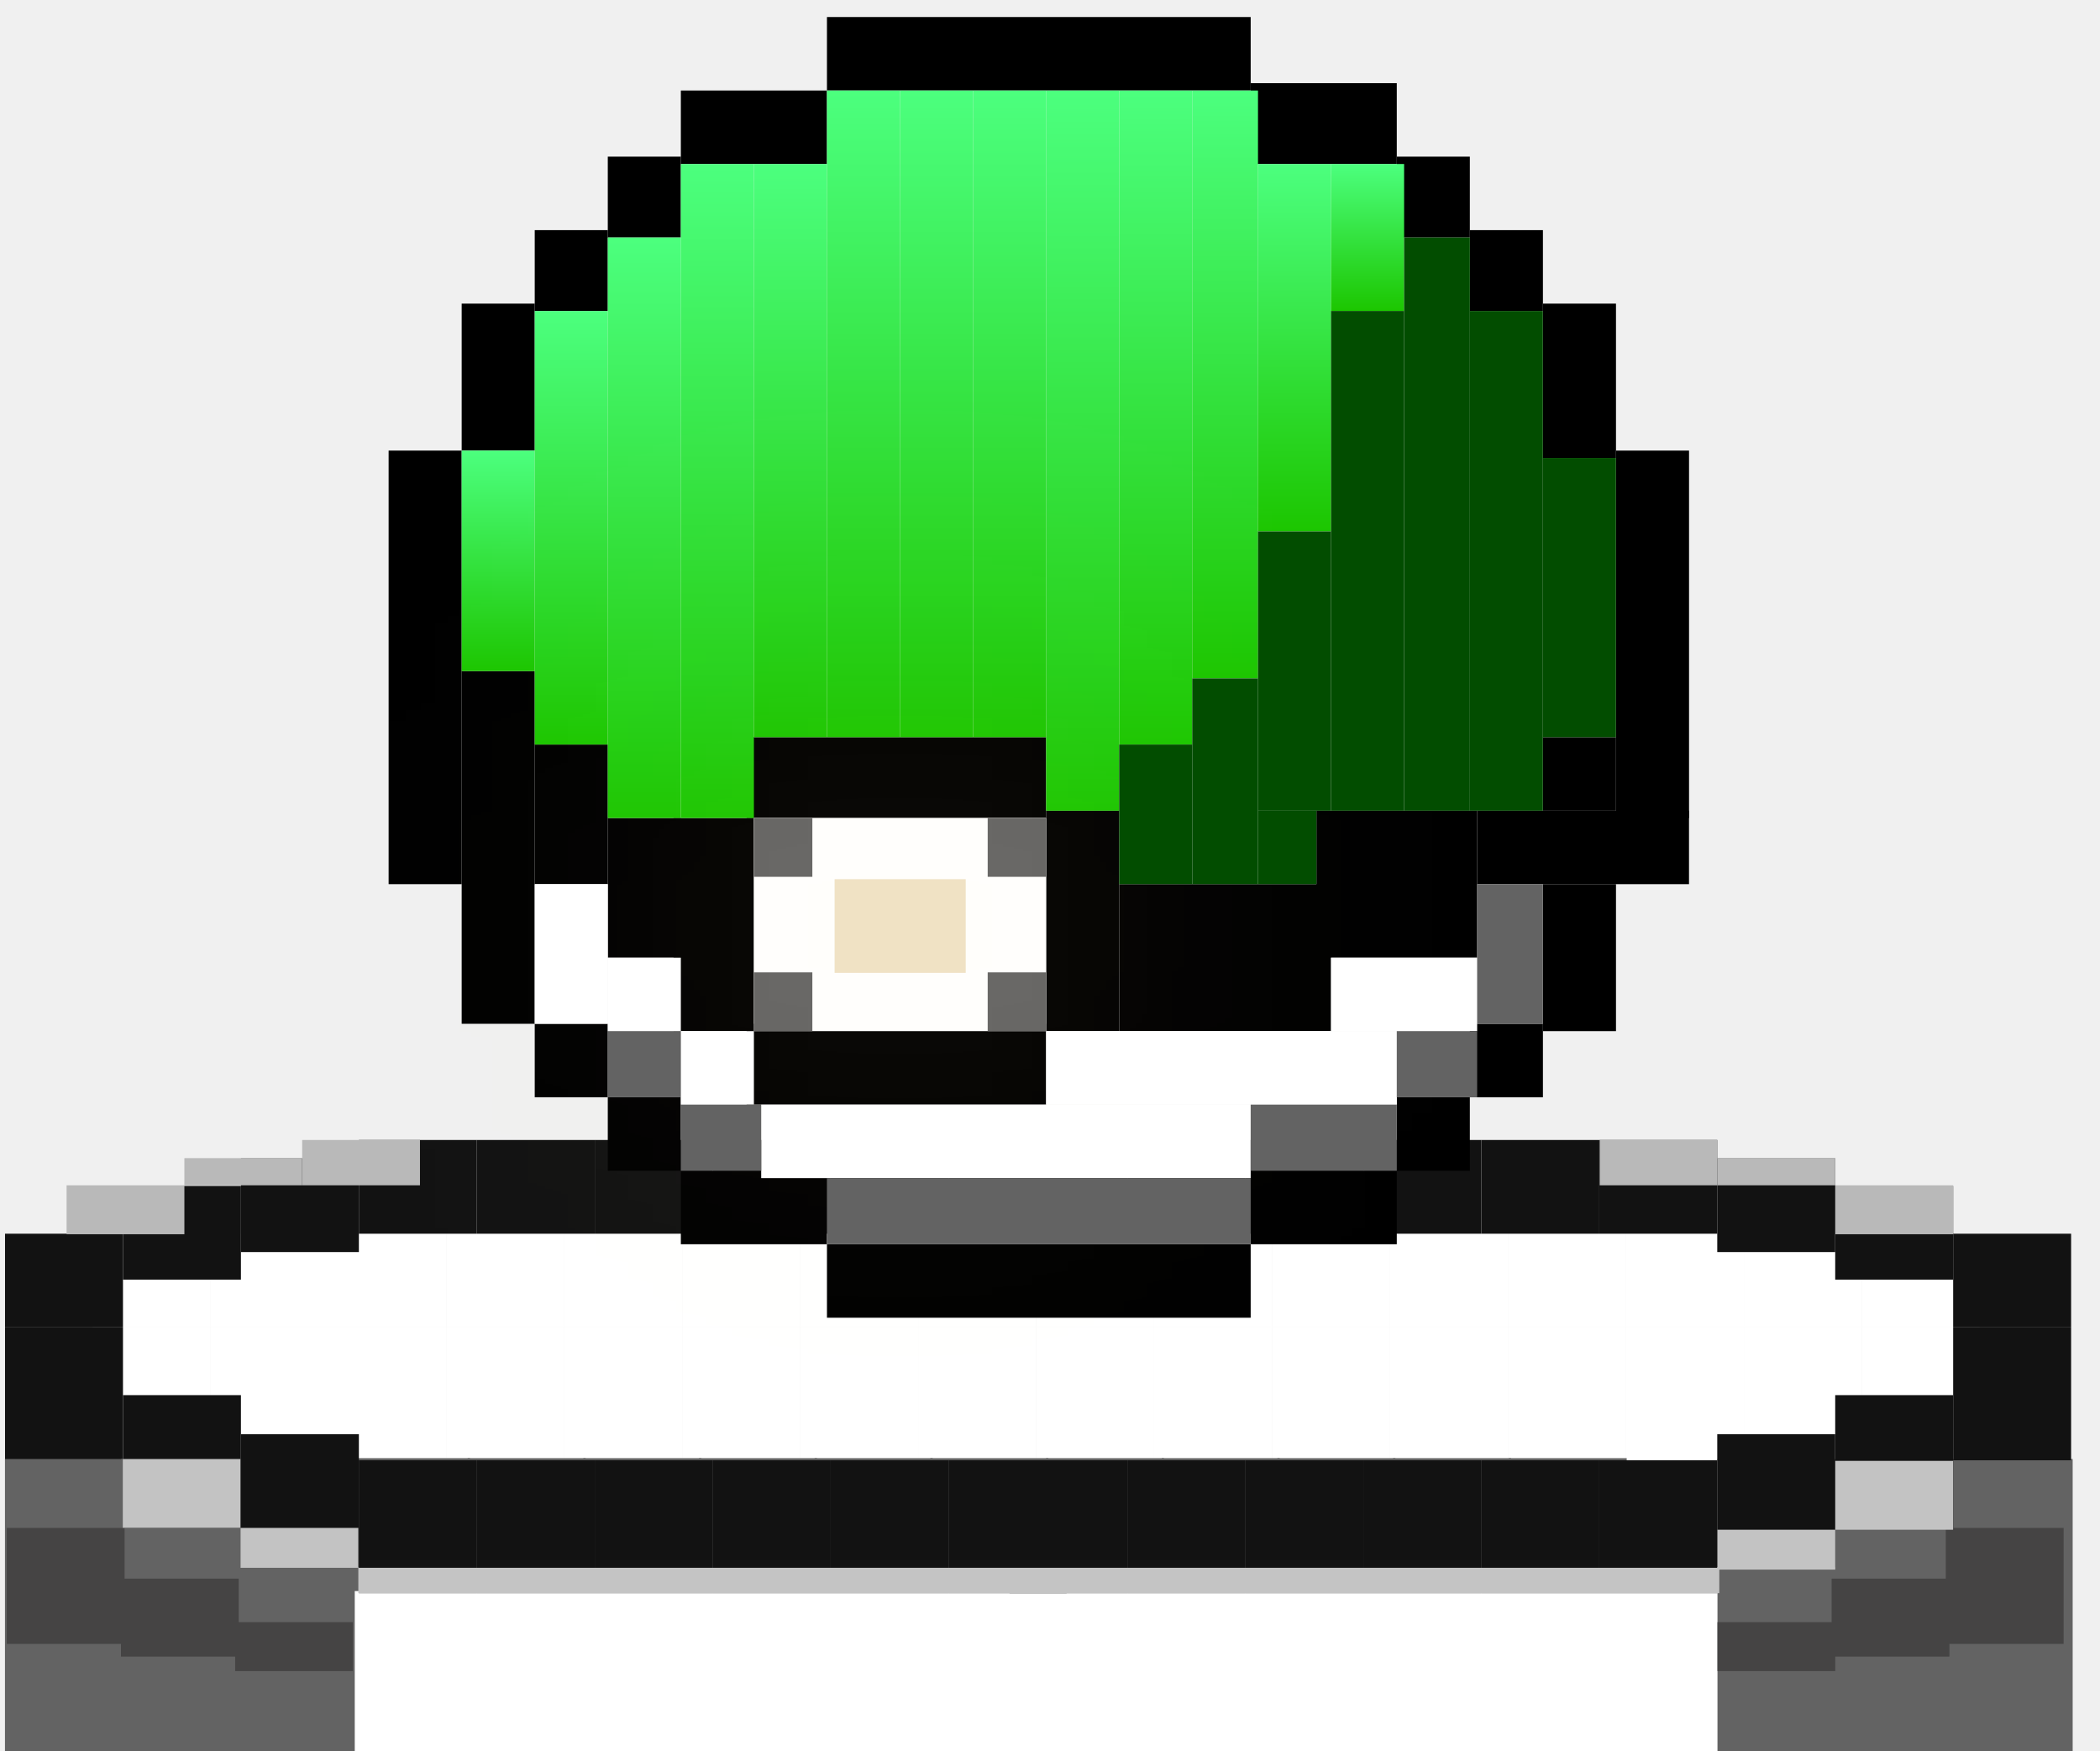
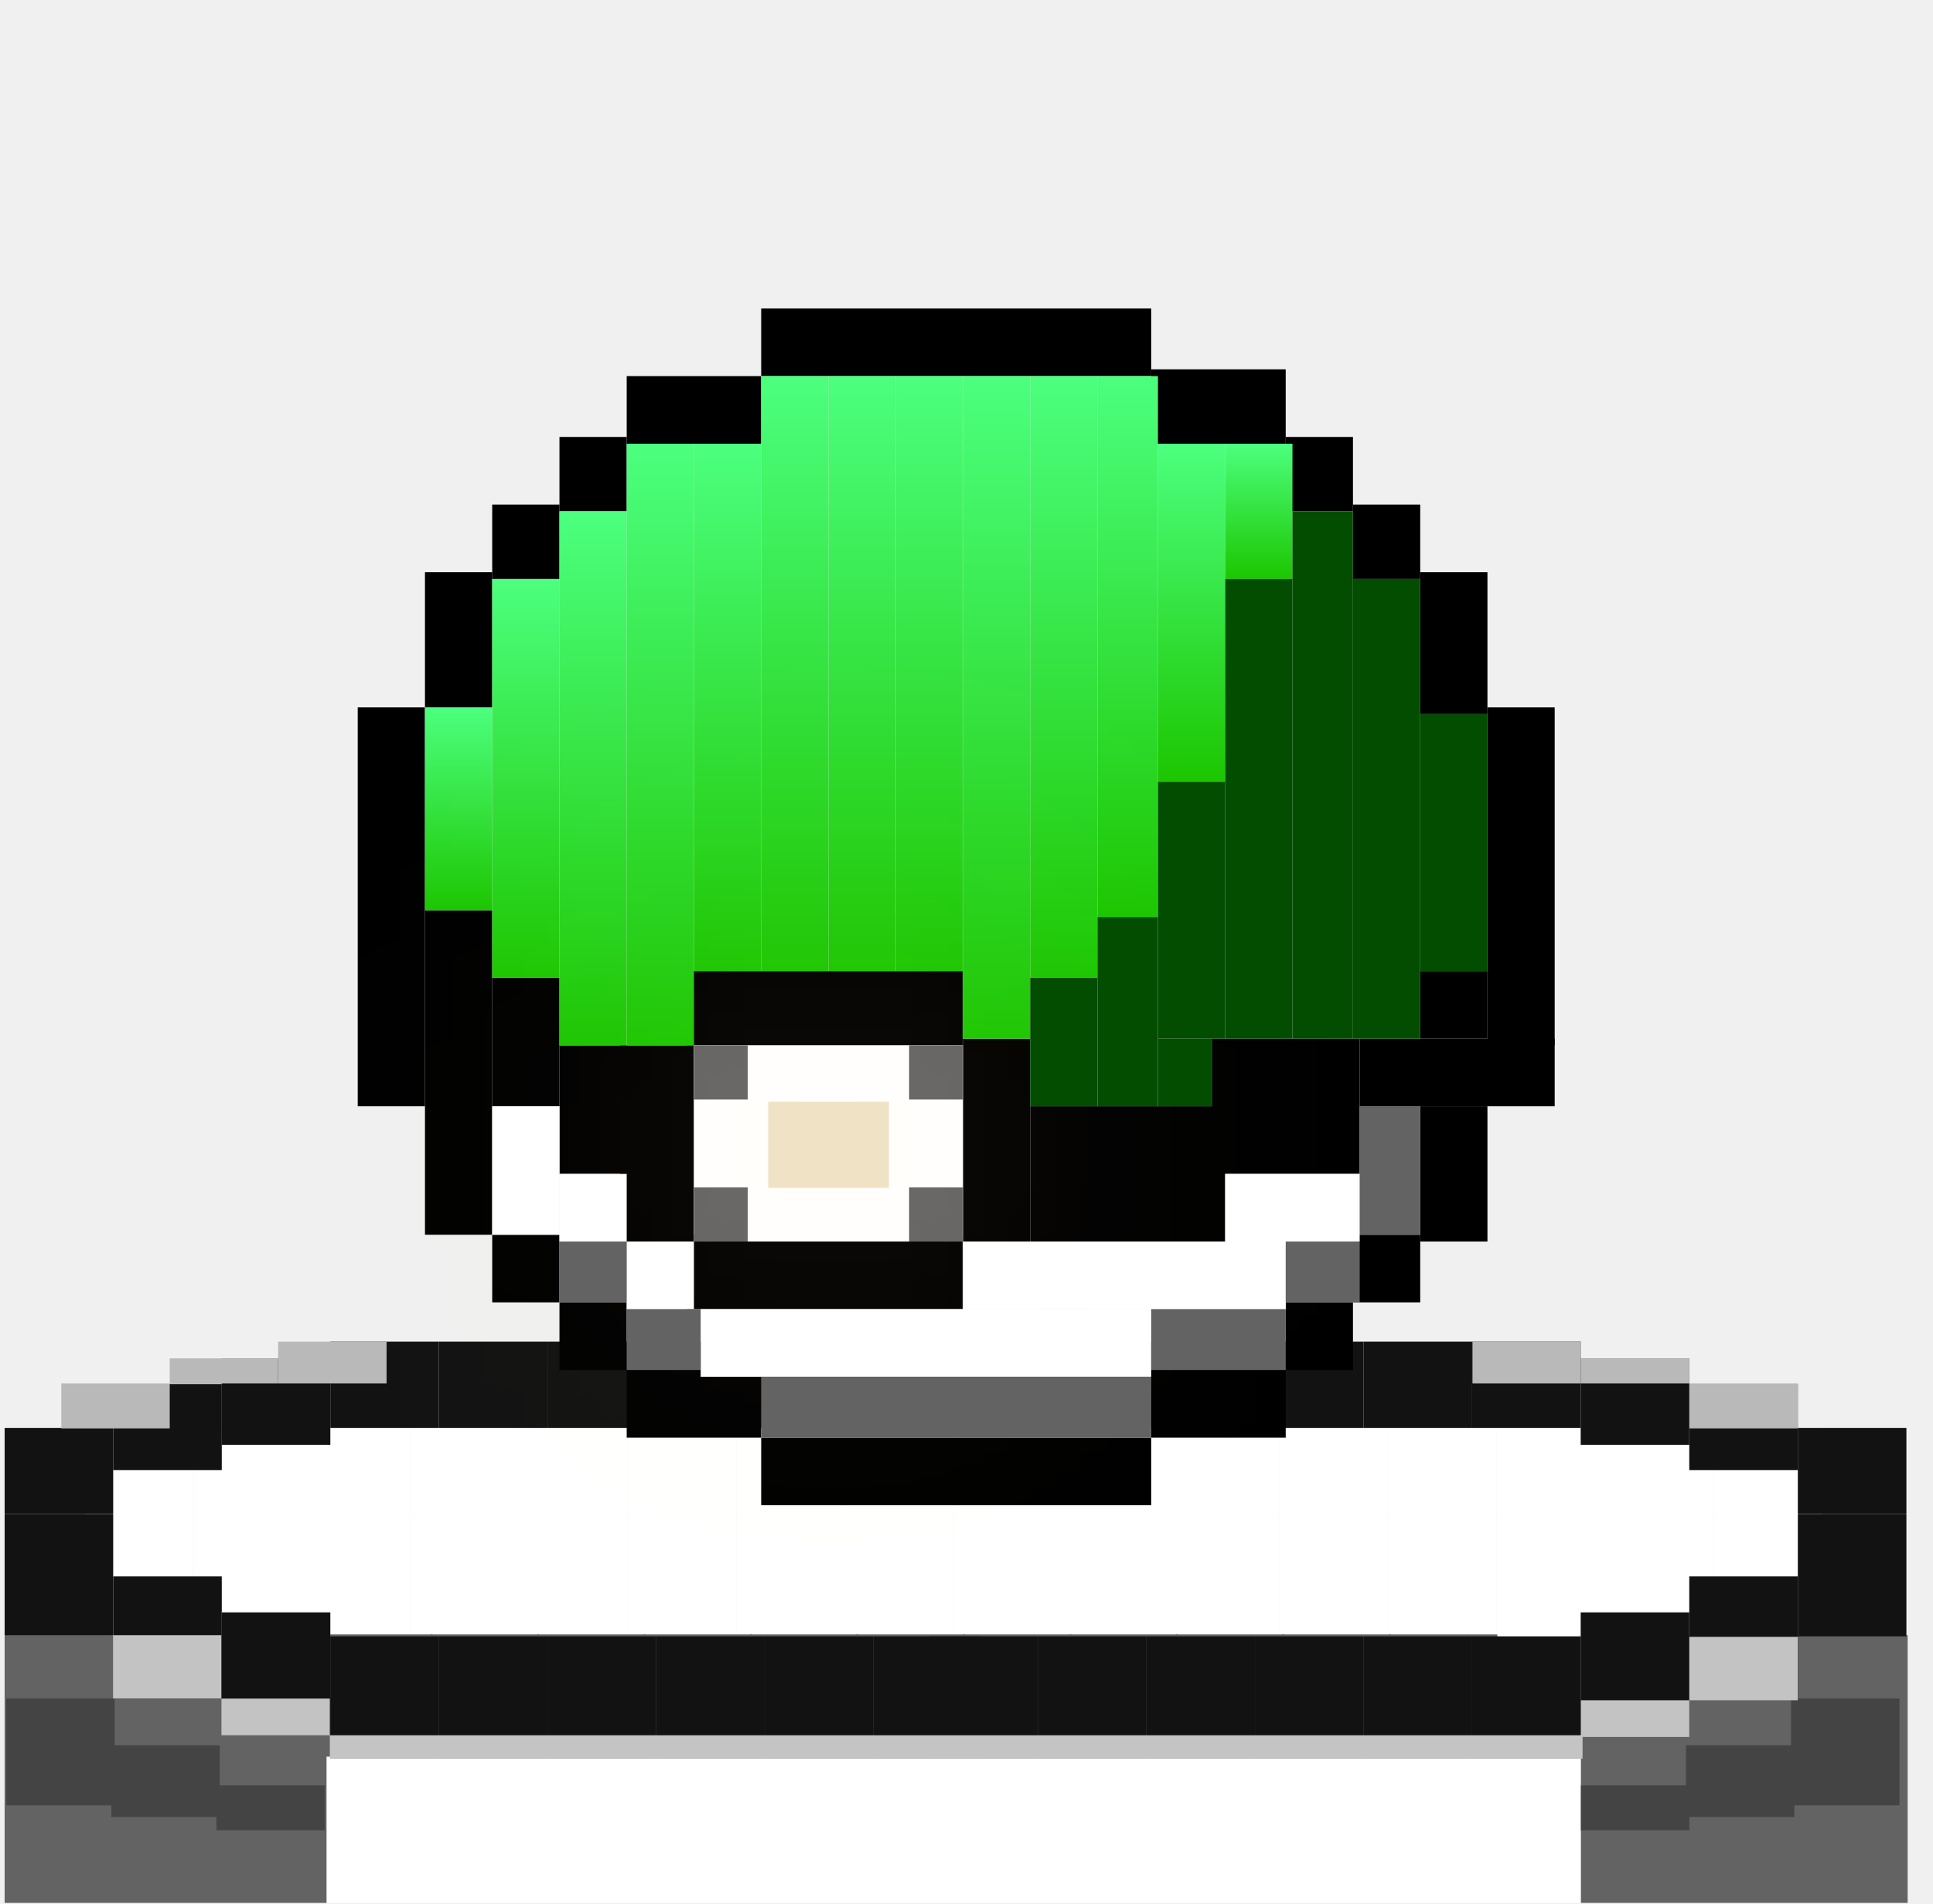
- <svg xmlns="http://www.w3.org/2000/svg" width="66" height="55" viewBox="0 0 66 55" fill="none">
-   <path d="M28.858 41.708H25.151V45.883H28.858V41.708Z" fill="white" />
-   <path d="M32.565 41.708H28.858V45.883H32.565V41.708Z" fill="white" />
-   <path d="M36.272 41.708H32.565V45.883H36.272V41.708Z" fill="white" />
-   <path d="M39.979 41.708H36.272V45.883H39.979V41.708Z" fill="white" />
-   <path d="M43.686 41.708H39.979V45.883H43.686V41.708Z" fill="white" />
-   <path d="M47.394 41.708H43.687V45.883H47.394V41.708Z" fill="white" />
-   <path d="M51.101 41.708H47.394V45.883H51.101V41.708Z" fill="white" />
-   <path d="M54.808 41.708H51.101V45.883H54.808V41.708Z" fill="white" />
-   <path d="M58.515 41.708H54.808V45.883H58.515V41.708Z" fill="white" />
-   <path d="M62.222 41.708H58.515V45.883H62.222V41.708Z" fill="white" />
-   <path d="M25.151 41.708H21.444V45.883H25.151V41.708Z" fill="white" />
-   <path d="M21.444 41.708H17.737V45.883H21.444V41.708Z" fill="white" />
-   <path d="M17.736 41.708H14.029V45.883H17.736V41.708Z" fill="white" />
-   <path d="M14.03 41.708H10.322V45.883H14.03V41.708Z" fill="white" />
-   <path d="M10.322 41.708H6.615V45.883H10.322V41.708Z" fill="white" />
-   <path d="M6.615 41.708H2.908V45.883H6.615V41.708Z" fill="white" />
-   <path d="M3.865 41.708H0.158V45.883H3.865V41.708Z" fill="#121212" />
-   <path d="M54.035 45.843H11.092V55.07H54.035V45.843Z" fill="white" />
-   <path d="M3.858 45.843H0.156V55.07H3.858V45.843Z" fill="#636363" />
-   <path d="M11.149 45.843H7.447V55.07H11.149V45.843Z" fill="#636363" />
-   <path d="M18.406 45.817H14.699V49.992H18.406V45.817Z" fill="#636363" />
-   <path d="M25.677 45.817H21.97V49.992H25.677V45.817Z" fill="#636363" />
-   <path d="M32.948 45.817H29.241V49.992H32.948V45.817Z" fill="#636363" />
-   <path d="M40.219 45.817H36.511V49.992H40.219V45.817Z" fill="#636363" />
-   <path d="M47.489 45.817H43.782V49.992H47.489V45.817Z" fill="#636363" />
-   <path d="M65.141 45.843H58.307V55.241H65.141V45.843Z" fill="#636363" />
-   <path d="M7.503 45.843H3.801V55.07H7.503V45.843Z" fill="#636363" />
-   <path d="M7.503 49.602H3.801V52.051H7.503V49.602Z" fill="#454444" />
-   <path d="M11.092 50.969H7.39V52.507H11.092V50.969Z" fill="#454444" />
-   <path d="M3.915 48.008H0.213V51.653H3.915V48.008Z" fill="#454444" />
-   <path d="M14.771 45.817H11.064V49.992H14.771V45.817Z" fill="#636363" />
-   <path d="M22.042 45.817H18.334V49.992H22.042V45.817Z" fill="#636363" />
-   <path d="M29.312 45.817H25.605V49.992H29.312V45.817Z" fill="#636363" />
-   <path d="M36.583 45.817H32.876V49.992H36.583V45.817Z" fill="#636363" />
-   <path d="M43.854 45.817H40.147V49.992H43.854V45.817Z" fill="#636363" />
-   <path d="M51.125 45.817H47.418V49.992H51.125V45.817Z" fill="#636363" />
-   <path d="M58.421 45.843H53.978V55.07H58.421V45.843Z" fill="#636363" />
-   <path d="M57.566 49.602H61.268V52.051H57.566V49.602Z" fill="#454444" />
-   <path d="M53.978 50.969H57.68V52.507H53.978V50.969Z" fill="#454444" />
-   <path d="M61.154 48.008H64.857V51.653H61.154V48.008Z" fill="#454444" />
-   <path d="M7.572 43.836H3.865V48.011H7.572V43.836Z" fill="#121212" />
-   <path d="M7.56 45.843H3.858V48.008H7.56V45.843Z" fill="#C3C3C3" />
-   <path d="M11.279 45.064H7.572V49.239H11.279V45.064Z" fill="#121212" />
-   <path d="M11.262 48.008H7.56V49.261H11.262V48.008Z" fill="#C3C3C3" />
-   <path d="M14.986 45.883H11.279V50.058H14.986V45.883Z" fill="#121212" />
-   <path d="M18.693 45.883H14.986V50.058H18.693V45.883Z" fill="#121212" />
-   <path d="M22.4 45.883H18.693V50.058H22.4V45.883Z" fill="#121212" />
-   <path d="M26.108 45.883H22.4V50.058H26.108V45.883Z" fill="#121212" />
-   <path d="M29.814 45.883H26.107V50.058H29.814V45.883Z" fill="#121212" />
-   <path d="M33.522 45.883H29.815V50.058H33.522V45.883Z" fill="#121212" />
-   <path d="M61.385 41.708H65.092V45.883H61.385V41.708Z" fill="#121212" />
-   <path d="M57.678 43.836H61.385V48.011H57.678V43.836Z" fill="#121212" />
-   <path d="M53.971 45.064H57.678V49.239H53.971V45.064Z" fill="#121212" />
-   <path d="M50.264 45.883H53.971V50.058H50.264V45.883Z" fill="#121212" />
-   <path d="M46.557 45.883H50.264V50.058H46.557V45.883Z" fill="#121212" />
-   <path d="M42.849 45.883H46.556V50.058H42.849V45.883Z" fill="#121212" />
-   <path d="M39.142 45.883H42.849V50.058H39.142V45.883Z" fill="#121212" />
-   <path d="M35.435 45.883H39.142V50.058H35.435V45.883Z" fill="#121212" />
-   <path d="M31.728 45.883H35.435V50.058H31.728V45.883Z" fill="#121212" />
-   <path d="M54.035 49.261H11.262V50.058H54.035V49.261Z" fill="#C4C4C4" />
-   <path d="M57.68 45.901H61.382V48.065H57.68V45.901Z" fill="#C3C3C3" />
-   <path d="M53.978 48.065H57.68V49.318H53.978V48.065Z" fill="#C3C3C3" />
-   <path d="M28.858 41.708H25.151V38.764H28.858V41.708Z" fill="white" />
-   <path d="M32.565 41.708H28.858V38.764H32.565V41.708Z" fill="white" />
-   <path d="M36.272 41.708H32.565V38.764H36.272V41.708Z" fill="white" />
-   <path d="M39.979 41.708H36.272V38.764H39.979V41.708Z" fill="white" />
-   <path d="M43.686 41.708H39.979V38.764H43.686V41.708Z" fill="white" />
-   <path d="M47.394 41.708H43.687V38.764H47.394V41.708Z" fill="white" />
-   <path d="M51.101 41.708H47.394V38.764H51.101V41.708Z" fill="white" />
-   <path d="M54.808 41.708H51.101V38.764H54.808V41.708Z" fill="white" />
-   <path d="M58.515 41.708H54.808V38.764H58.515V41.708Z" fill="white" />
-   <path d="M62.222 41.708H58.515V38.764H62.222V41.708Z" fill="white" />
-   <path d="M25.151 41.708H21.444V38.764H25.151V41.708Z" fill="white" />
-   <path d="M21.444 41.708H17.737V38.764H21.444V41.708Z" fill="white" />
-   <path d="M17.736 41.708H14.029V38.764H17.736V41.708Z" fill="white" />
-   <path d="M14.029 41.708H10.322V38.764H14.029V41.708Z" fill="white" />
-   <path d="M10.322 41.708H6.615V38.764H10.322V41.708Z" fill="white" />
-   <path d="M6.615 41.708H2.908V38.764H6.615V41.708Z" fill="white" />
-   <path d="M3.865 41.708H0.158V38.764H3.865V41.708Z" fill="#121212" />
-   <path d="M7.572 40.207H3.865V37.263H7.572V40.207Z" fill="#121212" />
-   <path d="M11.279 39.341H7.572V36.397H11.279V39.341Z" fill="#121212" />
-   <path d="M14.986 38.764H11.279V35.819H14.986V38.764Z" fill="#121212" />
-   <path d="M18.693 38.764H14.986V35.819H18.693V38.764Z" fill="#121212" />
-   <path d="M22.4 38.764H18.693V35.819H22.4V38.764Z" fill="#121212" />
-   <path d="M26.107 38.764H22.4V35.819H26.107V38.764Z" fill="#121212" />
-   <path d="M29.814 38.764H26.107V35.819H29.814V38.764Z" fill="#121212" />
-   <path d="M33.522 38.764H29.814V35.819H33.522V38.764Z" fill="#121212" />
-   <path d="M61.385 41.708H65.092V38.764H61.385V41.708Z" fill="#121212" />
-   <path d="M57.678 40.207H61.385V37.263H57.678V40.207Z" fill="#121212" />
-   <path d="M57.68 38.781H61.382V37.243H57.68V38.781Z" fill="#B9B9B9" />
-   <path d="M5.795 38.781H2.093V37.243H5.795V38.781Z" fill="#B9B9B9" />
-   <path d="M53.971 39.341H57.678V36.397H53.971V39.341Z" fill="#121212" />
-   <path d="M53.978 37.243H57.68V36.389H53.978V37.243Z" fill="#B9B9B9" />
-   <path d="M9.497 37.243H5.795V36.389H9.497V37.243Z" fill="#B9B9B9" />
-   <path d="M50.264 38.764H53.971V35.819H50.264V38.764Z" fill="#121212" />
-   <path d="M50.276 37.243H53.978V35.819H50.276V37.243Z" fill="#B9B9B9" />
-   <path d="M13.199 37.243H9.497V35.819H13.199V37.243Z" fill="#B9B9B9" />
-   <path d="M46.557 38.764H50.264V35.819H46.557V38.764Z" fill="#121212" />
-   <path d="M42.849 38.764H46.556V35.819H42.849V38.764Z" fill="#121212" />
-   <path d="M39.142 38.764H42.849V35.819H39.142V38.764Z" fill="#121212" />
-   <path d="M35.435 38.764H39.142V35.819H35.435V38.764Z" fill="#121212" />
-   <path d="M31.728 38.764H35.435V35.819H31.728V38.764Z" fill="#121212" />
-   <path d="M39.307 0.535H25.99V2.844H39.307V0.535Z" fill="black" />
-   <path d="M25.99 2.844H21.398V5.153H25.99V2.844Z" fill="black" />
-   <path d="M21.398 4.922H19.102V7.462H21.398V4.922Z" fill="black" />
-   <path d="M19.102 7.231H16.806V9.771H19.102V7.231Z" fill="black" />
-   <path d="M16.806 9.54H14.51V14.158H16.806V9.54Z" fill="black" />
-   <path d="M14.51 14.158H12.214V27.781H14.51V14.158Z" fill="black" />
-   <path d="M16.806 21.085H14.51V32.168H16.806V21.085Z" fill="black" />
-   <path d="M19.102 23.394H16.806V27.781H19.102V23.394Z" fill="black" />
-   <path d="M21.398 25.703H19.102V30.09H21.398V25.703Z" fill="black" />
-   <path d="M32.878 23.163H23.465V25.703H32.878V23.163Z" fill="black" />
-   <path d="M32.878 32.168H23.465V34.708H32.878V32.168Z" fill="black" />
-   <path d="M35.174 25.472H32.878V32.399H35.174V25.472Z" fill="black" />
-   <path d="M46.425 25.472H41.374V30.09H46.425V25.472Z" fill="black" />
-   <path d="M53.083 25.472H46.425V27.781H53.083V25.472Z" fill="black" />
-   <path d="M50.788 27.781H48.492V32.399H50.788V27.781Z" fill="black" />
-   <path d="M53.084 14.158H50.788V25.703H53.084V14.158Z" fill="black" />
-   <path d="M50.788 23.163H48.492V25.472H50.788V23.163Z" fill="black" />
-   <path d="M48.492 32.168H46.195V34.477H48.492V32.168Z" fill="black" />
-   <path d="M19.102 32.168H16.806V34.477H19.102V32.168Z" fill="black" />
-   <path d="M46.195 34.477H43.899V36.786H46.195V34.477Z" fill="black" />
-   <path d="M21.398 34.477H19.102V36.786H21.398V34.477Z" fill="black" />
-   <path d="M43.899 36.786H39.307V39.095H43.899V36.786Z" fill="black" />
-   <path d="M25.99 36.786H21.398V39.095H25.99V36.786Z" fill="black" />
-   <path d="M39.307 39.095H25.99V41.404H39.307V39.095Z" fill="black" />
-   <path d="M50.788 9.54H48.492V14.389H50.788V9.54Z" fill="black" />
-   <path d="M48.492 7.231H46.195V9.771H48.492V7.231Z" fill="black" />
-   <path d="M46.195 4.922H43.899V7.462H46.195V4.922Z" fill="black" />
-   <path d="M43.899 2.613H39.307V5.153H43.899V2.613Z" fill="black" />
-   <path d="M41.833 27.781H35.175V32.399H41.833V27.781Z" fill="black" />
-   <path d="M23.694 25.703H21.169V32.399H23.694V25.703Z" fill="black" />
-   <path d="M16.806 14.158H14.51V21.085H16.806V14.158Z" fill="url(#paint0_linear_356_5491)" />
-   <path d="M19.102 9.771H16.806V23.394H19.102V9.771Z" fill="url(#paint1_linear_356_5491)" />
-   <path d="M21.398 7.462H19.102V25.703H21.398V7.462Z" fill="url(#paint2_linear_356_5491)" />
-   <path d="M23.694 5.153H21.398V25.703H23.694V5.153Z" fill="url(#paint3_linear_356_5491)" />
-   <path d="M25.99 5.153H23.694V23.163H25.99V5.153Z" fill="url(#paint4_linear_356_5491)" />
-   <path d="M28.286 2.844H25.99V23.163H28.286V2.844Z" fill="url(#paint5_linear_356_5491)" />
-   <path d="M30.582 2.844H28.286V23.163H30.582V2.844Z" fill="url(#paint6_linear_356_5491)" />
-   <path d="M32.878 2.844H30.582V23.163H32.878V2.844Z" fill="url(#paint7_linear_356_5491)" />
-   <path d="M35.174 2.844H32.878V25.472H35.174V2.844Z" fill="url(#paint8_linear_356_5491)" />
-   <path d="M37.471 2.844H35.175V23.394H37.471V2.844Z" fill="url(#paint9_linear_356_5491)" />
-   <path d="M39.537 2.844H37.471V21.316H39.537V2.844Z" fill="url(#paint10_linear_356_5491)" />
-   <path d="M41.833 5.153H39.537V16.698H41.833V5.153Z" fill="url(#paint11_linear_356_5491)" />
-   <path d="M44.129 5.153H41.833V9.771H44.129V5.153Z" fill="url(#paint12_linear_356_5491)" />
-   <path d="M32.878 25.703H23.694V32.399H32.878V25.703Z" fill="white" />
-   <path d="M25.531 25.703H23.694V27.55H25.531V25.703Z" fill="#636363" />
-   <path d="M32.879 25.703H31.042V27.55H32.879V25.703Z" fill="#636363" />
-   <path d="M32.879 30.552H31.042V32.399H32.879V30.552Z" fill="#636363" />
-   <path d="M25.531 30.552H23.694V32.399H25.531V30.552Z" fill="#636363" />
-   <g filter="url(#filter0_d_356_5491)">
-     <path d="M30.352 27.624H26.23V30.568H30.352V27.624Z" fill="#F0E2C4" />
+ <svg xmlns="http://www.w3.org/2000/svg" width="66" height="65" viewBox="0 0 66 65" fill="none">
+   <mask id="mask0_52_2160" style="mask-type:luminance" maskUnits="userSpaceOnUse" x="0" y="0" width="66" height="65">
+     <path d="M65.141 0H0.156V64.985H65.141V0Z" fill="white" />
+   </mask>
+   <g mask="url(#mask0_52_2160)">
+     <path d="M28.858 51.708H25.151V55.883H28.858V51.708Z" fill="white" />
+     <path d="M32.565 51.708H28.858V55.883H32.565V51.708Z" fill="white" />
+     <path d="M36.272 51.708H32.565V55.883H36.272V51.708Z" fill="white" />
+     <path d="M39.979 51.708H36.272V55.883H39.979V51.708Z" fill="white" />
+     <path d="M43.686 51.708H39.979V55.883H43.686V51.708Z" fill="white" />
+     <path d="M47.394 51.708H43.687V55.883H47.394V51.708Z" fill="white" />
+     <path d="M51.101 51.708H47.394V55.883H51.101V51.708Z" fill="white" />
+     <path d="M54.808 51.708H51.101V55.883H54.808V51.708Z" fill="white" />
+     <path d="M58.515 51.708H54.808V55.883H58.515V51.708Z" fill="white" />
+     <path d="M62.222 51.708H58.515V55.883H62.222V51.708Z" fill="white" />
+     <path d="M25.151 51.708H21.444V55.883H25.151V51.708Z" fill="white" />
+     <path d="M21.444 51.708H17.736V55.883H21.444V51.708Z" fill="white" />
+     <path d="M17.736 51.708H14.029V55.883H17.736V51.708Z" fill="white" />
+     <path d="M14.029 51.708H10.322V55.883H14.029V51.708Z" fill="white" />
+     <path d="M10.322 51.708H6.615V55.883H10.322V51.708Z" fill="white" />
+     <path d="M6.615 51.708H2.908V55.883H6.615V51.708Z" fill="white" />
+     <path d="M3.865 51.708H0.158V55.883H3.865V51.708Z" fill="#121212" />
+     <path d="M54.035 55.843H11.091V65.07H54.035V55.843Z" fill="white" />
+     <path d="M3.858 55.843H0.156V65.07H3.858V55.843Z" fill="#636363" />
+     <path d="M11.149 55.843H7.446V65.07H11.149V55.843Z" fill="#636363" />
+     <path d="M18.406 55.817H14.699V59.992H18.406V55.817Z" fill="#636363" />
+     <path d="M25.677 55.817H21.97V59.992H25.677V55.817Z" fill="#636363" />
+     <path d="M32.948 55.817H29.241V59.992H32.948V55.817Z" fill="#636363" />
+     <path d="M40.218 55.817H36.511V59.992H40.218V55.817Z" fill="#636363" />
+     <path d="M47.489 55.817H43.782V59.992H47.489V55.817Z" fill="#636363" />
+     <path d="M65.141 55.843H58.307V65.241H65.141V55.843Z" fill="#636363" />
+     <path d="M7.503 55.843H3.801V65.07H7.503V55.843Z" fill="#636363" />
+     <path d="M7.503 59.602H3.801V62.051H7.503V59.602Z" fill="#454444" />
+     <path d="M11.092 60.969H7.39V62.507H11.092V60.969Z" fill="#454444" />
+     <path d="M3.915 58.008H0.213V61.653H3.915V58.008Z" fill="#454444" />
+     <path d="M14.771 55.817H11.064V59.992H14.771V55.817Z" fill="#636363" />
+     <path d="M22.042 55.817H18.334V59.992H22.042V55.817Z" fill="#636363" />
+     <path d="M29.312 55.817H25.605V59.992H29.312V55.817Z" fill="#636363" />
+     <path d="M36.583 55.817H32.876V59.992H36.583V55.817Z" fill="#636363" />
+     <path d="M43.854 55.817H40.147V59.992H43.854V55.817Z" fill="#636363" />
+     <path d="M51.125 55.817H47.417V59.992H51.125V55.817Z" fill="#636363" />
+     <path d="M58.42 55.843H53.978V65.07H58.42V55.843Z" fill="#636363" />
+     <path d="M57.566 59.602H61.268V62.051H57.566V59.602Z" fill="#454444" />
+     <path d="M53.978 60.969H57.68V62.507H53.978V60.969Z" fill="#454444" />
+     <path d="M61.154 58.008H64.856V61.653H61.154V58.008Z" fill="#454444" />
+     <path d="M7.572 53.836H3.865V58.011H7.572V53.836Z" fill="#121212" />
+     <path d="M7.56 55.843H3.858V58.008H7.56V55.843Z" fill="#C3C3C3" />
+     <path d="M11.279 55.064H7.572V59.239H11.279V55.064Z" fill="#121212" />
+     <path d="M11.262 58.008H7.56V59.261H11.262V58.008Z" fill="#C3C3C3" />
+     <path d="M14.986 55.883H11.279V60.058H14.986V55.883Z" fill="#121212" />
+     <path d="M18.693 55.883H14.986V60.058H18.693V55.883Z" fill="#121212" />
+     <path d="M22.4 55.883H18.693V60.058H22.4V55.883Z" fill="#121212" />
+     <path d="M26.108 55.883H22.4V60.058H26.108V55.883Z" fill="#121212" />
+     <path d="M29.814 55.883H26.107V60.058H29.814V55.883Z" fill="#121212" />
+     <path d="M33.522 55.883H29.815V60.058H33.522V55.883Z" fill="#121212" />
+     <path d="M61.385 51.708H65.092V55.883H61.385V51.708Z" fill="#121212" />
+     <path d="M57.678 53.836H61.385V58.011H57.678V53.836Z" fill="#121212" />
+     <path d="M53.971 55.064H57.678V59.239H53.971V55.064Z" fill="#121212" />
+     <path d="M50.264 55.883H53.971V60.058H50.264V55.883Z" fill="#121212" />
+     <path d="M46.556 55.883H50.264V60.058H46.556V55.883Z" fill="#121212" />
+     <path d="M42.849 55.883H46.556V60.058H42.849V55.883Z" fill="#121212" />
+     <path d="M39.142 55.883H42.849V60.058H39.142V55.883Z" fill="#121212" />
+     <path d="M35.435 55.883H39.142V60.058H35.435V55.883Z" fill="#121212" />
+     <path d="M31.728 55.883H35.435V60.058H31.728V55.883Z" fill="#121212" />
+     <path d="M54.035 59.261H11.262V60.058H54.035V59.261Z" fill="#C4C4C4" />
+     <path d="M57.68 55.9H61.382V58.065H57.68V55.9Z" fill="#C3C3C3" />
+     <path d="M53.978 58.065H57.68V59.318H53.978V58.065Z" fill="#C3C3C3" />
+     <path d="M28.858 51.708H25.151V48.764H28.858V51.708Z" fill="white" />
+     <path d="M32.565 51.708H28.858V48.764H32.565V51.708Z" fill="white" />
+     <path d="M36.272 51.708H32.565V48.764H36.272V51.708Z" fill="white" />
+     <path d="M39.979 51.708H36.272V48.764H39.979V51.708Z" fill="white" />
+     <path d="M43.686 51.708H39.979V48.764H43.686V51.708Z" fill="white" />
+     <path d="M47.394 51.708H43.687V48.764H47.394V51.708Z" fill="white" />
+     <path d="M51.101 51.708H47.394V48.764H51.101V51.708Z" fill="white" />
+     <path d="M54.808 51.708H51.1V48.764H54.808V51.708Z" fill="white" />
+     <path d="M58.515 51.708H54.808V48.764H58.515V51.708Z" fill="white" />
+     <path d="M62.222 51.708H58.515V48.764H62.222V51.708Z" fill="white" />
+     <path d="M25.151 51.708H21.444V48.764H25.151V51.708Z" fill="white" />
+     <path d="M21.444 51.708H17.736V48.764H21.444V51.708Z" fill="white" />
+     <path d="M17.736 51.708H14.029V48.764H17.736V51.708Z" fill="white" />
+     <path d="M14.029 51.708H10.322V48.764H14.029V51.708Z" fill="white" />
+     <path d="M10.322 51.708H6.615V48.764H10.322V51.708Z" fill="white" />
+     <path d="M6.615 51.708H2.908V48.764H6.615V51.708Z" fill="white" />
+     <path d="M3.865 51.708H0.158V48.764H3.865V51.708Z" fill="#121212" />
+     <path d="M7.572 50.207H3.865V47.263H7.572V50.207Z" fill="#121212" />
+     <path d="M11.279 49.341H7.572V46.397H11.279V49.341Z" fill="#121212" />
+     <path d="M14.986 48.764H11.279V45.819H14.986V48.764Z" fill="#121212" />
+     <path d="M18.693 48.764H14.986V45.819H18.693V48.764Z" fill="#121212" />
+     <path d="M22.4 48.764H18.693V45.819H22.4V48.764Z" fill="#121212" />
+     <path d="M26.107 48.764H22.4V45.819H26.107V48.764Z" fill="#121212" />
+     <path d="M29.814 48.764H26.107V45.819H29.814V48.764Z" fill="#121212" />
+     <path d="M33.522 48.764H29.814V45.819H33.522V48.764Z" fill="#121212" />
+     <path d="M61.385 51.708H65.092V48.764H61.385V51.708Z" fill="#121212" />
+     <path d="M57.678 50.207H61.385V47.263H57.678V50.207Z" fill="#121212" />
+     <path d="M57.68 48.781H61.382V47.243H57.68V48.781Z" fill="#B9B9B9" />
+     <path d="M5.795 48.781H2.093V47.243H5.795V48.781Z" fill="#B9B9B9" />
+     <path d="M53.971 49.341H57.678V46.397H53.971V49.341Z" fill="#121212" />
+     <path d="M53.978 47.243H57.68V46.389H53.978V47.243Z" fill="#B9B9B9" />
+     <path d="M9.497 47.243H5.795V46.389H9.497V47.243Z" fill="#B9B9B9" />
+     <path d="M50.264 48.764H53.971V45.819H50.264V48.764Z" fill="#121212" />
+     <path d="M50.276 47.243H53.978V45.819H50.276V47.243Z" fill="#B9B9B9" />
+     <path d="M13.199 47.243H9.497V45.819H13.199V47.243Z" fill="#B9B9B9" />
+     <path d="M46.556 48.764H50.264V45.819H46.556V48.764Z" fill="#121212" />
+     <path d="M42.849 48.764H46.556V45.819H42.849V48.764Z" fill="#121212" />
+     <path d="M39.142 48.764H42.849V45.819H39.142V48.764Z" fill="#121212" />
+     <path d="M35.435 48.764H39.142V45.819H35.435V48.764Z" fill="#121212" />
+     <path d="M31.728 48.764H35.435V45.819H31.728V48.764Z" fill="#121212" />
+     <path d="M39.307 10.535H25.99V12.844H39.307V10.535Z" fill="black" />
+     <path d="M25.99 12.844H21.398V15.153H25.99V12.844Z" fill="black" />
+     <path d="M21.398 14.922H19.102V17.462H21.398V14.922Z" fill="black" />
+     <path d="M19.102 17.231H16.806V19.771H19.102V17.231Z" fill="black" />
+     <path d="M16.806 19.54H14.51V24.158H16.806V19.54Z" fill="black" />
+     <path d="M14.51 24.158H12.214V37.781H14.51V24.158Z" fill="black" />
+     <path d="M16.806 31.085H14.51V42.168H16.806V31.085Z" fill="black" />
+     <path d="M19.102 33.394H16.806V37.781H19.102V33.394Z" fill="black" />
+     <path d="M21.398 35.703H19.102V40.09H21.398V35.703Z" fill="black" />
+     <path d="M32.878 33.163H23.465V35.703H32.878V33.163Z" fill="black" />
+     <path d="M32.878 42.168H23.465V44.708H32.878V42.168Z" fill="black" />
+     <path d="M35.174 35.472H32.878V42.399H35.174V35.472Z" fill="black" />
+     <path d="M46.425 35.472H41.374V40.09H46.425V35.472Z" fill="black" />
+     <path d="M53.083 35.472H46.425V37.781H53.083V35.472Z" fill="black" />
+     <path d="M50.787 37.781H48.491V42.399H50.787V37.781Z" fill="black" />
+     <path d="M53.083 24.158H50.787V35.703H53.083V24.158Z" fill="black" />
+     <path d="M50.787 33.163H48.491V35.472H50.787V33.163Z" fill="black" />
+     <path d="M48.492 42.168H46.195V44.477H48.492V42.168Z" fill="black" />
+     <path d="M19.102 42.168H16.806V44.477H19.102V42.168Z" fill="black" />
+     <path d="M46.195 44.477H43.899V46.786H46.195V44.477Z" fill="black" />
+     <path d="M21.398 44.477H19.102V46.786H21.398V44.477Z" fill="black" />
+     <path d="M43.899 46.786H39.307V49.095H43.899V46.786Z" fill="black" />
+     <path d="M25.99 46.786H21.398V49.095H25.99V46.786Z" fill="black" />
+     <path d="M39.307 49.095H25.99V51.404H39.307V49.095Z" fill="black" />
+     <path d="M50.787 19.54H48.491V24.389H50.787V19.54Z" fill="black" />
+     <path d="M48.492 17.231H46.195V19.771H48.492V17.231Z" fill="black" />
+     <path d="M46.195 14.922H43.899V17.462H46.195V14.922Z" fill="black" />
+     <path d="M43.899 12.613H39.307V15.153H43.899V12.613Z" fill="black" />
+     <path d="M41.833 37.781H35.175V42.399H41.833V37.781Z" fill="black" />
+     <path d="M23.694 35.703H21.169V42.399H23.694V35.703Z" fill="black" />
+     <path d="M16.806 24.158H14.51V31.085H16.806V24.158Z" fill="url(#paint0_linear_52_2160)" />
+     <path d="M19.102 19.771H16.806V33.394H19.102V19.771Z" fill="url(#paint1_linear_52_2160)" />
+     <path d="M21.398 17.462H19.102V35.703H21.398V17.462Z" fill="url(#paint2_linear_52_2160)" />
+     <path d="M23.694 15.153H21.398V35.703H23.694V15.153Z" fill="url(#paint3_linear_52_2160)" />
+     <path d="M25.99 15.153H23.694V33.163H25.99V15.153Z" fill="url(#paint4_linear_52_2160)" />
+     <path d="M28.286 12.844H25.99V33.163H28.286V12.844Z" fill="url(#paint5_linear_52_2160)" />
+     <path d="M30.582 12.844H28.286V33.163H30.582V12.844Z" fill="url(#paint6_linear_52_2160)" />
+     <path d="M32.878 12.844H30.582V33.163H32.878V12.844Z" fill="url(#paint7_linear_52_2160)" />
+     <path d="M35.174 12.844H32.878V35.472H35.174V12.844Z" fill="url(#paint8_linear_52_2160)" />
+     <path d="M37.471 12.844H35.175V33.394H37.471V12.844Z" fill="url(#paint9_linear_52_2160)" />
+     <path d="M39.537 12.844H37.471V31.316H39.537V12.844Z" fill="url(#paint10_linear_52_2160)" />
+     <path d="M41.833 15.153H39.537V26.698H41.833V15.153Z" fill="url(#paint11_linear_52_2160)" />
+     <path d="M44.129 15.153H41.833V19.771H44.129V15.153Z" fill="url(#paint12_linear_52_2160)" />
+     <path d="M32.878 35.703H23.694V42.399H32.878V35.703Z" fill="white" />
+     <path d="M25.531 35.703H23.694V37.55H25.531V35.703Z" fill="#636363" />
+     <path d="M32.878 35.703H31.041V37.55H32.878V35.703Z" fill="#636363" />
+     <path d="M32.878 40.552H31.041V42.399H32.878V40.552Z" fill="#636363" />
+     <path d="M25.531 40.552H23.694V42.399H25.531V40.552Z" fill="#636363" />
+     <g filter="url(#filter0_d_52_2160)">
+       <path d="M30.352 37.624H26.23V40.568H30.352V37.624Z" fill="#F0E2C4" />
+     </g>
+     <path d="M19.102 37.781H16.806V42.168H19.102V37.781Z" fill="white" />
+     <path d="M21.398 40.09H19.102V42.399H21.398V40.09Z" fill="white" />
+     <path d="M23.694 42.399H21.398V44.708H23.694V42.399Z" fill="white" />
+     <path d="M39.307 44.708H23.924V47.017H39.307V44.708Z" fill="white" />
+     <path d="M43.899 42.399H32.878V44.708H43.899V42.399Z" fill="white" />
+     <path d="M46.425 40.09H41.833V42.399H46.425V40.09Z" fill="white" />
+     <path d="M21.398 42.399H19.102V44.477H21.398V42.399Z" fill="#636363" />
+     <path d="M23.924 44.708H21.398V46.786H23.924V44.708Z" fill="#636363" />
+     <path d="M39.307 47.017H25.99V49.095H39.307V47.017Z" fill="#636363" />
+     <path d="M43.899 44.708H39.307V46.786H43.899V44.708Z" fill="#636363" />
+     <path d="M46.425 42.399H43.899V44.477H46.425V42.399Z" fill="#636363" />
+     <path d="M48.491 37.781H46.425V42.168H48.491V37.781Z" fill="#636363" />
+     <path d="M37.47 33.394H35.174V37.781H37.47V33.394Z" fill="#024D00" />
+     <path d="M39.537 31.316H37.471V37.781H39.537V31.316Z" fill="#024D00" />
+     <path d="M41.833 26.698H39.537V35.472H41.833V26.698Z" fill="#024D00" />
+     <path d="M44.129 19.771H41.833V35.472H44.129V19.771Z" fill="#024D00" />
+     <path d="M46.195 17.462H44.129V35.472H46.195V17.462Z" fill="#024D00" />
+     <path d="M48.491 19.771H46.195V35.472H48.491V19.771Z" fill="#024D00" />
+     <path d="M50.787 24.389H48.491V33.163H50.787V24.389Z" fill="#024D00" />
+     <path d="M41.374 35.472H39.537V37.781H41.374V35.472Z" fill="#024D00" />
  </g>
-   <path d="M19.102 27.781H16.806V32.168H19.102V27.781Z" fill="white" />
-   <path d="M21.398 30.09H19.102V32.399H21.398V30.09Z" fill="white" />
-   <path d="M23.694 32.399H21.398V34.708H23.694V32.399Z" fill="white" />
-   <path d="M39.307 34.708H23.924V37.017H39.307V34.708Z" fill="white" />
-   <path d="M43.899 32.399H32.878V34.708H43.899V32.399Z" fill="white" />
-   <path d="M46.425 30.09H41.833V32.399H46.425V30.09Z" fill="white" />
-   <path d="M21.398 32.399H19.102V34.477H21.398V32.399Z" fill="#636363" />
-   <path d="M23.924 34.708H21.398V36.786H23.924V34.708Z" fill="#636363" />
-   <path d="M39.307 37.017H25.99V39.095H39.307V37.017Z" fill="#636363" />
-   <path d="M43.899 34.708H39.307V36.786H43.899V34.708Z" fill="#636363" />
-   <path d="M46.425 32.399H43.899V34.477H46.425V32.399Z" fill="#636363" />
-   <path d="M48.491 27.781H46.425V32.168H48.491V27.781Z" fill="#636363" />
-   <path d="M37.47 23.394H35.174V27.781H37.47V23.394Z" fill="#024D00" />
-   <path d="M39.537 21.316H37.471V27.781H39.537V21.316Z" fill="#024D00" />
-   <path d="M41.833 16.698H39.537V25.472H41.833V16.698Z" fill="#024D00" />
-   <path d="M44.129 9.771H41.833V25.472H44.129V9.771Z" fill="#024D00" />
-   <path d="M46.196 7.462H44.129V25.472H46.196V7.462Z" fill="#024D00" />
-   <path d="M48.491 9.771H46.195V25.472H48.491V9.771Z" fill="#024D00" />
-   <path d="M50.788 14.389H48.492V23.163H50.788V14.389Z" fill="#024D00" />
-   <path d="M41.374 25.472H39.537V27.781H41.374V25.472Z" fill="#024D00" />
  <defs>
-     <filter id="filter0_d_356_5491" x="-0.376" y="1.018" width="57.334" height="56.156" filterUnits="userSpaceOnUse" color-interpolation-filters="sRGB">
+     <filter id="filter0_d_52_2160" x="-0.376" y="11.018" width="57.334" height="56.156" filterUnits="userSpaceOnUse" color-interpolation-filters="sRGB">
      <feFlood flood-opacity="0" result="BackgroundImageFix" />
      <feColorMatrix in="SourceAlpha" type="matrix" values="0 0 0 0 0 0 0 0 0 0 0 0 0 0 0 0 0 0 127 0" result="hardAlpha" />
      <feOffset />
      <feGaussianBlur stdDeviation="13.303" />
      <feComposite in2="hardAlpha" operator="out" />
      <feColorMatrix type="matrix" values="0 0 0 0 0.975 0 0 0 0 0.865 0 0 0 0 0.63 0 0 0 1 0" />
-       <feBlend mode="normal" in2="BackgroundImageFix" result="effect1_dropShadow_356_5491" />
-       <feBlend mode="normal" in="SourceGraphic" in2="effect1_dropShadow_356_5491" result="shape" />
+       <feBlend mode="normal" in2="BackgroundImageFix" result="effect1_dropShadow_52_2160" />
+       <feBlend mode="normal" in="SourceGraphic" in2="effect1_dropShadow_52_2160" result="shape" />
    </filter>
-     <linearGradient id="paint0_linear_356_5491" x1="15.658" y1="14.158" x2="15.658" y2="21.085" gradientUnits="userSpaceOnUse">
-       <stop stop-color="#4CFF7E" />
-       <stop offset="1" stop-color="#1CC600" />
-     </linearGradient>
-     <linearGradient id="paint1_linear_356_5491" x1="17.954" y1="9.771" x2="17.954" y2="23.394" gradientUnits="userSpaceOnUse">
-       <stop stop-color="#4CFF7E" />
-       <stop offset="1" stop-color="#1CC600" />
-     </linearGradient>
-     <linearGradient id="paint2_linear_356_5491" x1="20.25" y1="7.462" x2="20.25" y2="25.703" gradientUnits="userSpaceOnUse">
-       <stop stop-color="#4CFF7E" />
-       <stop offset="1" stop-color="#1CC600" />
-     </linearGradient>
-     <linearGradient id="paint3_linear_356_5491" x1="22.546" y1="5.153" x2="22.546" y2="25.703" gradientUnits="userSpaceOnUse">
-       <stop stop-color="#4CFF7E" />
-       <stop offset="1" stop-color="#1CC600" />
-     </linearGradient>
-     <linearGradient id="paint4_linear_356_5491" x1="24.842" y1="5.153" x2="24.842" y2="23.163" gradientUnits="userSpaceOnUse">
-       <stop stop-color="#4CFF7E" />
-       <stop offset="1" stop-color="#1CC600" />
-     </linearGradient>
-     <linearGradient id="paint5_linear_356_5491" x1="27.138" y1="2.844" x2="27.138" y2="23.163" gradientUnits="userSpaceOnUse">
-       <stop stop-color="#4CFF7E" />
-       <stop offset="1" stop-color="#1CC600" />
-     </linearGradient>
-     <linearGradient id="paint6_linear_356_5491" x1="29.434" y1="2.844" x2="29.434" y2="23.163" gradientUnits="userSpaceOnUse">
-       <stop stop-color="#4CFF7E" />
-       <stop offset="1" stop-color="#1CC600" />
-     </linearGradient>
-     <linearGradient id="paint7_linear_356_5491" x1="31.73" y1="2.844" x2="31.73" y2="23.163" gradientUnits="userSpaceOnUse">
-       <stop stop-color="#4CFF7E" />
-       <stop offset="1" stop-color="#1CC600" />
-     </linearGradient>
-     <linearGradient id="paint8_linear_356_5491" x1="34.026" y1="2.844" x2="34.026" y2="25.472" gradientUnits="userSpaceOnUse">
-       <stop stop-color="#4CFF7E" />
-       <stop offset="1" stop-color="#1CC600" />
-     </linearGradient>
-     <linearGradient id="paint9_linear_356_5491" x1="36.323" y1="2.844" x2="36.323" y2="23.394" gradientUnits="userSpaceOnUse">
-       <stop stop-color="#4CFF7E" />
-       <stop offset="1" stop-color="#1CC600" />
-     </linearGradient>
-     <linearGradient id="paint10_linear_356_5491" x1="38.504" y1="2.844" x2="38.504" y2="21.316" gradientUnits="userSpaceOnUse">
-       <stop stop-color="#4CFF7E" />
-       <stop offset="1" stop-color="#1CC600" />
-     </linearGradient>
-     <linearGradient id="paint11_linear_356_5491" x1="40.685" y1="5.153" x2="40.685" y2="16.698" gradientUnits="userSpaceOnUse">
-       <stop stop-color="#4CFF7E" />
-       <stop offset="1" stop-color="#1CC600" />
-     </linearGradient>
-     <linearGradient id="paint12_linear_356_5491" x1="42.981" y1="5.153" x2="42.981" y2="9.771" gradientUnits="userSpaceOnUse">
+     <linearGradient id="paint0_linear_52_2160" x1="15.658" y1="24.158" x2="15.658" y2="31.085" gradientUnits="userSpaceOnUse">
+       <stop stop-color="#4CFF7E" />
+       <stop offset="1" stop-color="#1CC600" />
+     </linearGradient>
+     <linearGradient id="paint1_linear_52_2160" x1="17.954" y1="19.771" x2="17.954" y2="33.394" gradientUnits="userSpaceOnUse">
+       <stop stop-color="#4CFF7E" />
+       <stop offset="1" stop-color="#1CC600" />
+     </linearGradient>
+     <linearGradient id="paint2_linear_52_2160" x1="20.25" y1="17.462" x2="20.25" y2="35.703" gradientUnits="userSpaceOnUse">
+       <stop stop-color="#4CFF7E" />
+       <stop offset="1" stop-color="#1CC600" />
+     </linearGradient>
+     <linearGradient id="paint3_linear_52_2160" x1="22.546" y1="15.153" x2="22.546" y2="35.703" gradientUnits="userSpaceOnUse">
+       <stop stop-color="#4CFF7E" />
+       <stop offset="1" stop-color="#1CC600" />
+     </linearGradient>
+     <linearGradient id="paint4_linear_52_2160" x1="24.842" y1="15.153" x2="24.842" y2="33.163" gradientUnits="userSpaceOnUse">
+       <stop stop-color="#4CFF7E" />
+       <stop offset="1" stop-color="#1CC600" />
+     </linearGradient>
+     <linearGradient id="paint5_linear_52_2160" x1="27.138" y1="12.844" x2="27.138" y2="33.163" gradientUnits="userSpaceOnUse">
+       <stop stop-color="#4CFF7E" />
+       <stop offset="1" stop-color="#1CC600" />
+     </linearGradient>
+     <linearGradient id="paint6_linear_52_2160" x1="29.434" y1="12.844" x2="29.434" y2="33.163" gradientUnits="userSpaceOnUse">
+       <stop stop-color="#4CFF7E" />
+       <stop offset="1" stop-color="#1CC600" />
+     </linearGradient>
+     <linearGradient id="paint7_linear_52_2160" x1="31.73" y1="12.844" x2="31.73" y2="33.163" gradientUnits="userSpaceOnUse">
+       <stop stop-color="#4CFF7E" />
+       <stop offset="1" stop-color="#1CC600" />
+     </linearGradient>
+     <linearGradient id="paint8_linear_52_2160" x1="34.026" y1="12.844" x2="34.026" y2="35.472" gradientUnits="userSpaceOnUse">
+       <stop stop-color="#4CFF7E" />
+       <stop offset="1" stop-color="#1CC600" />
+     </linearGradient>
+     <linearGradient id="paint9_linear_52_2160" x1="36.322" y1="12.844" x2="36.322" y2="33.394" gradientUnits="userSpaceOnUse">
+       <stop stop-color="#4CFF7E" />
+       <stop offset="1" stop-color="#1CC600" />
+     </linearGradient>
+     <linearGradient id="paint10_linear_52_2160" x1="38.504" y1="12.844" x2="38.504" y2="31.316" gradientUnits="userSpaceOnUse">
+       <stop stop-color="#4CFF7E" />
+       <stop offset="1" stop-color="#1CC600" />
+     </linearGradient>
+     <linearGradient id="paint11_linear_52_2160" x1="40.685" y1="15.153" x2="40.685" y2="26.698" gradientUnits="userSpaceOnUse">
+       <stop stop-color="#4CFF7E" />
+       <stop offset="1" stop-color="#1CC600" />
+     </linearGradient>
+     <linearGradient id="paint12_linear_52_2160" x1="42.981" y1="15.153" x2="42.981" y2="19.771" gradientUnits="userSpaceOnUse">
      <stop stop-color="#4CFF7E" />
      <stop offset="1" stop-color="#1CC600" />
    </linearGradient>
  </defs>
</svg>
